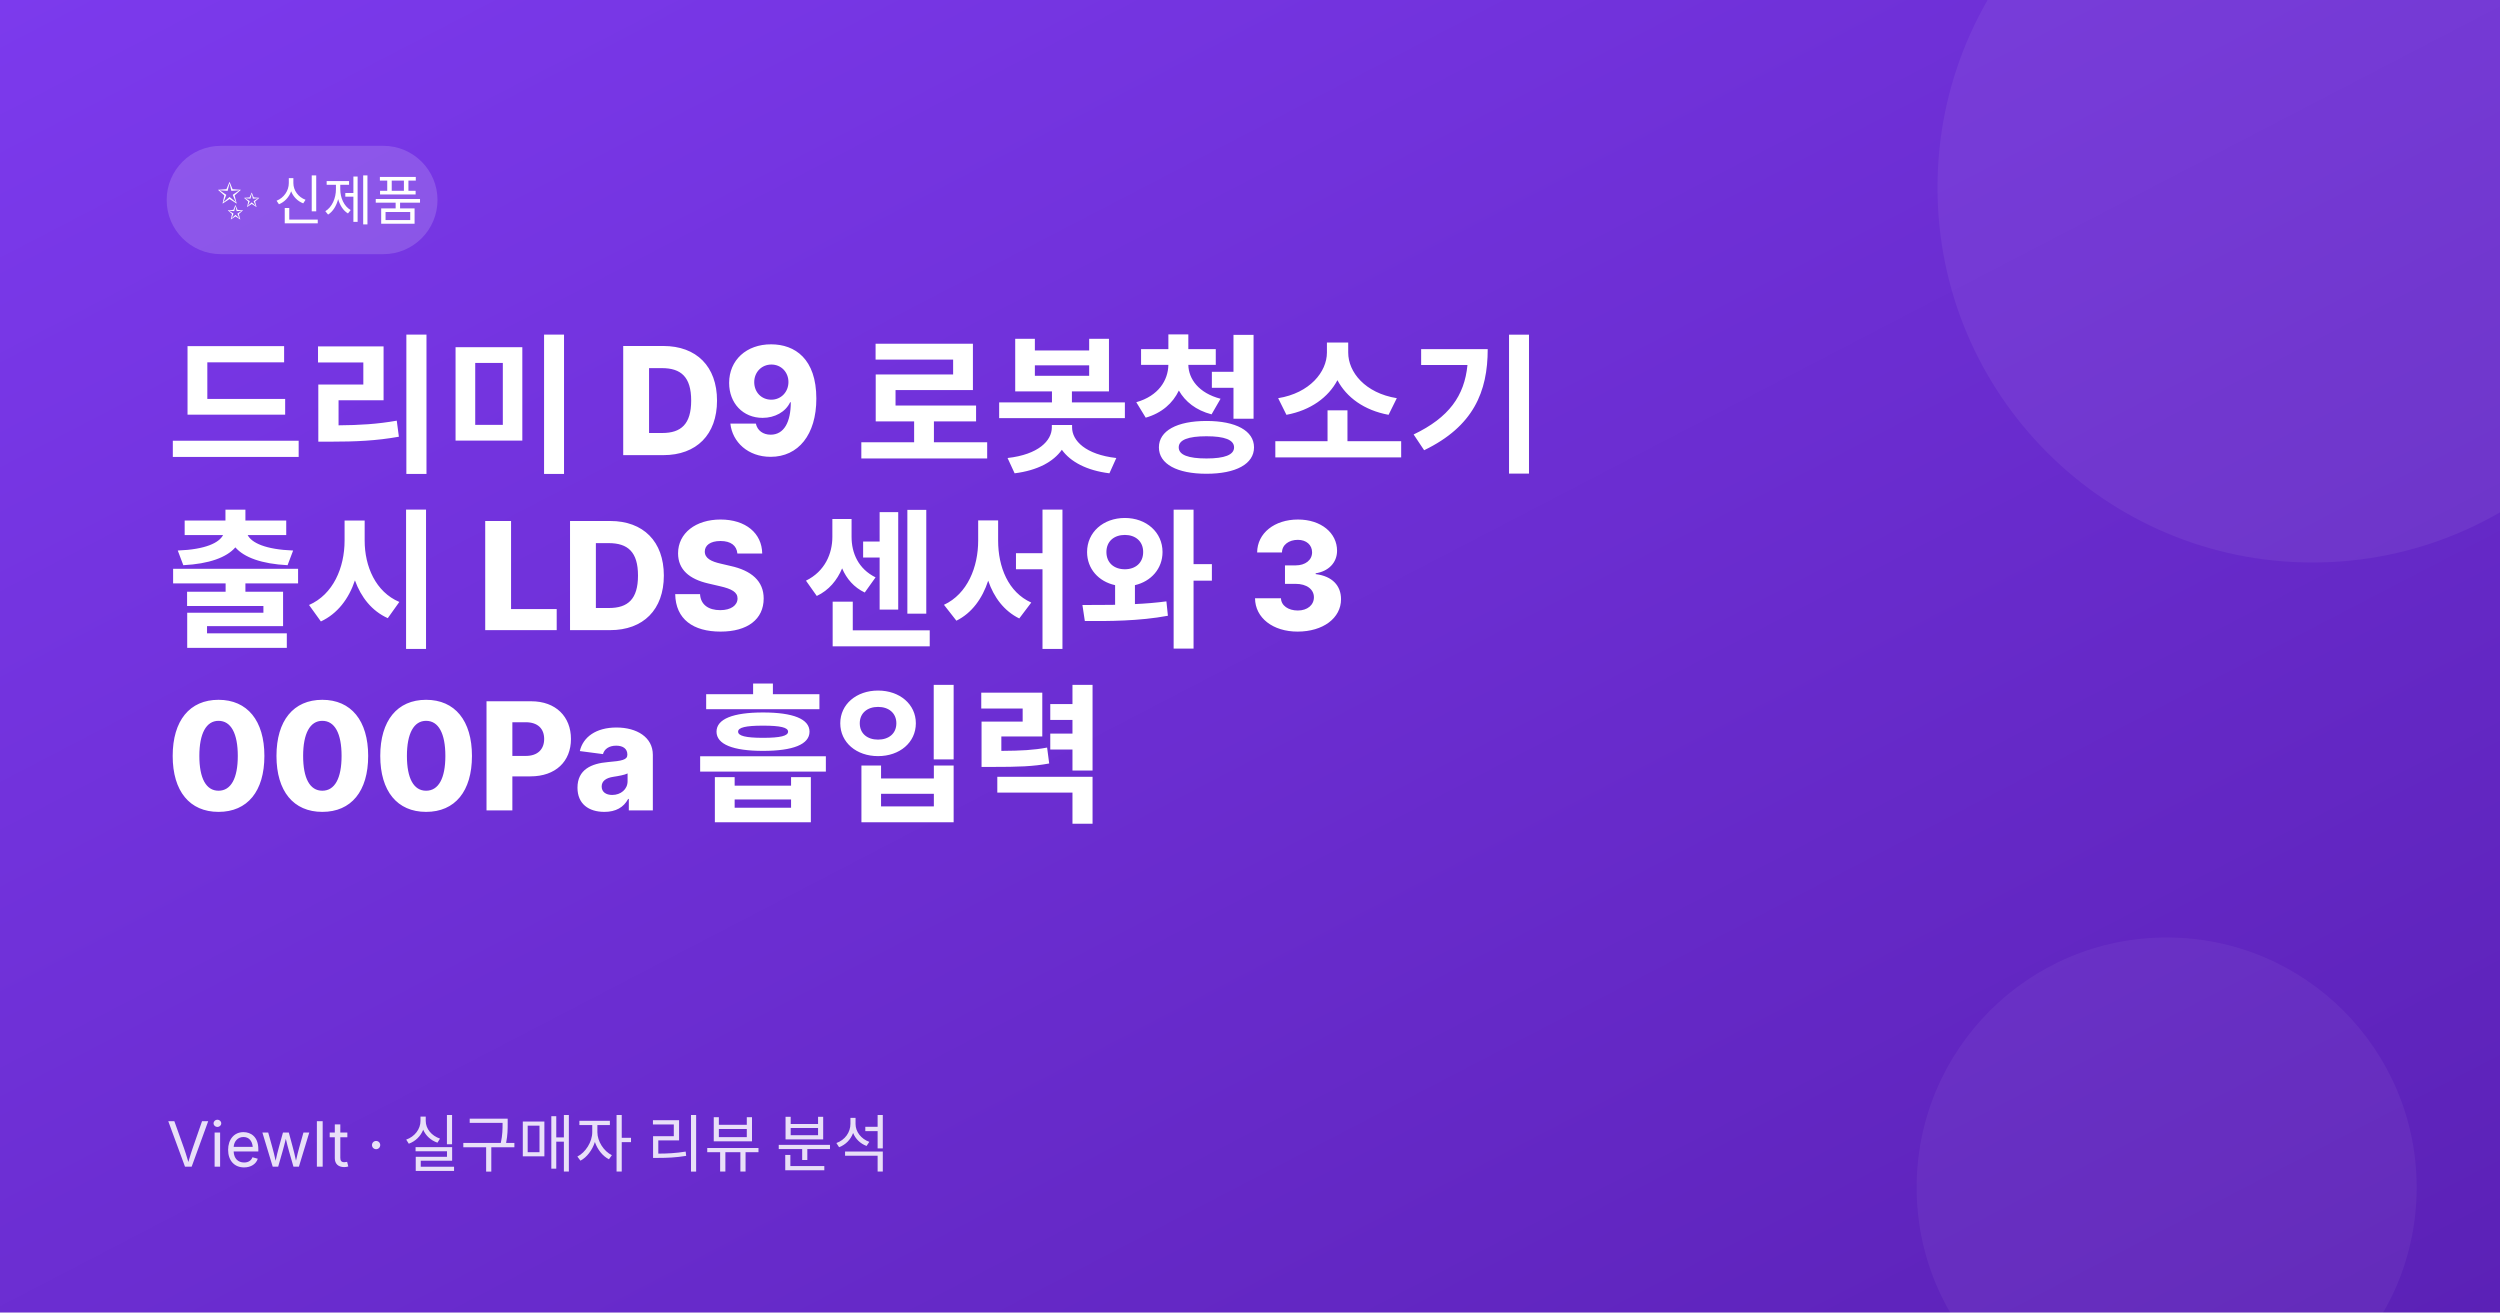
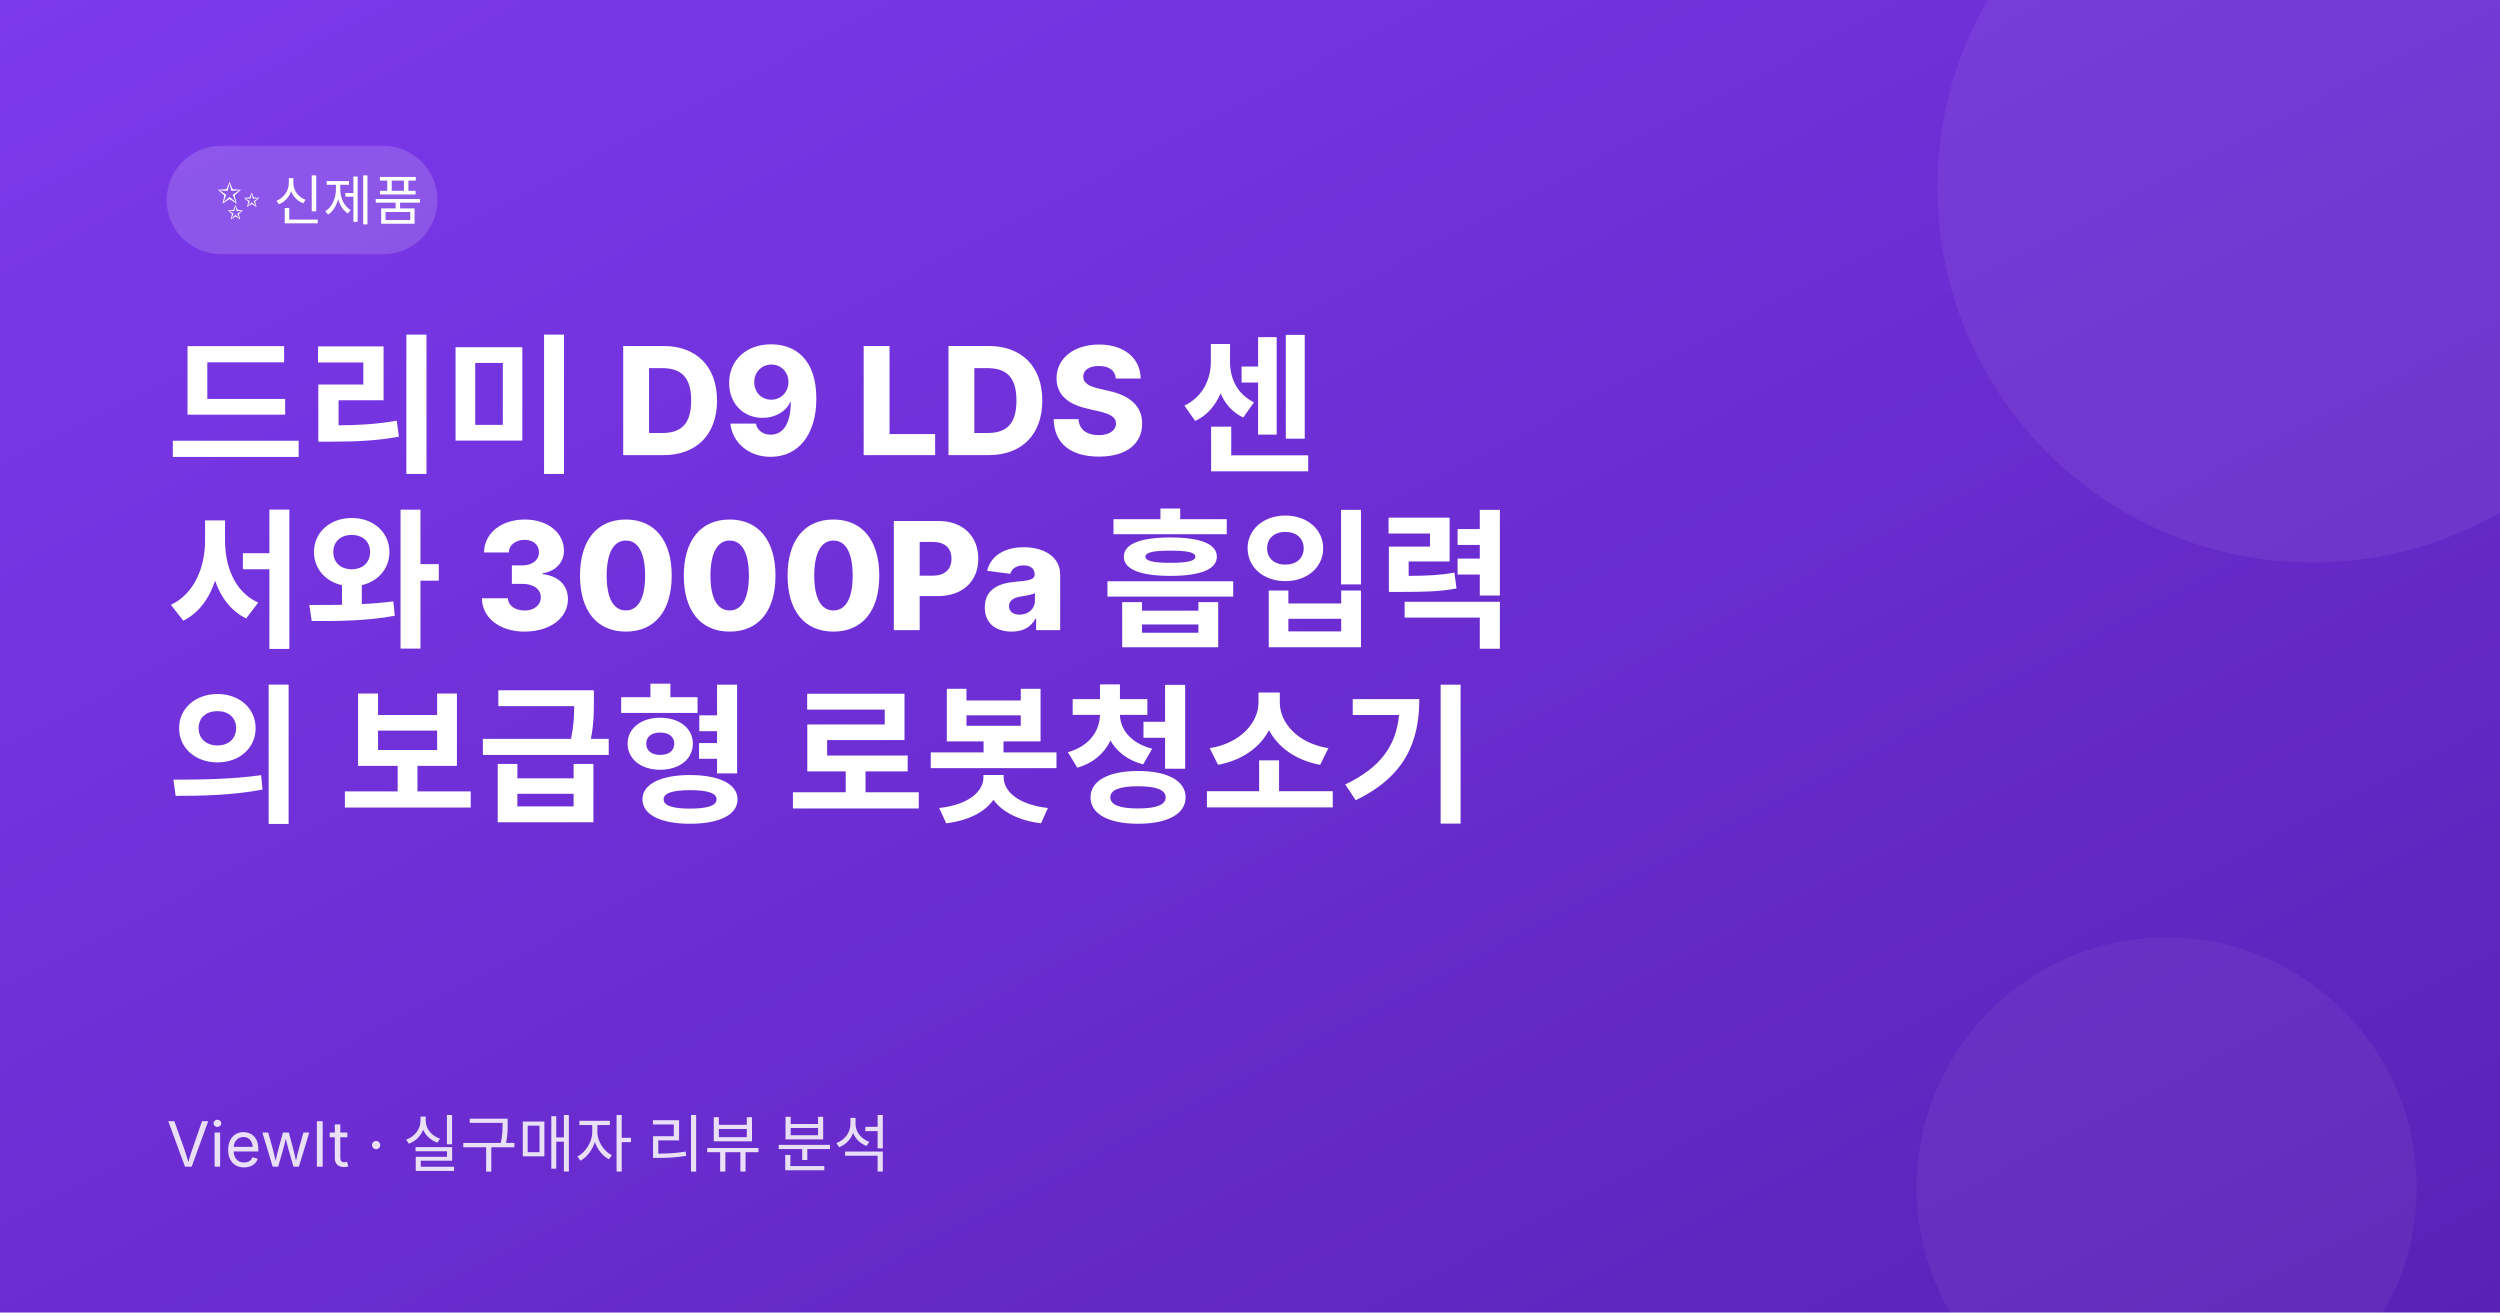
<svg xmlns="http://www.w3.org/2000/svg" viewBox="0 0 1200 630" font-family="Pretendard, -apple-system, sans-serif">
  <defs>
    <linearGradient id="bg" x1="0" y1="0" x2="1" y2="1">
      <stop offset="0" stop-color="#7C3AED" />
      <stop offset="1" stop-color="#5B21B6" />
    </linearGradient>
  </defs>
  <rect width="1200" height="630" fill="url(#bg)" />
  <circle cx="1110" cy="90" r="180" fill="#ffffff" opacity="0.06" />
  <circle cx="1040" cy="570" r="120" fill="#ffffff" opacity="0.05" />
  <rect x="80" y="70" width="130" height="52" rx="26" fill="#ffffff" opacity="0.16" />
  <text x="104" y="105" font-size="26" fill="#fff">✨ 신제품</text>
-   <text x="80" y="221" font-size="72" font-weight="800" fill="#ffffff">드리미 D9 로봇청소기 </text>
-   <text x="80" y="305" font-size="72" font-weight="800" fill="#ffffff">출시  LDS 센서와 3</text>
-   <text x="80" y="389" font-size="72" font-weight="800" fill="#ffffff">000Pa 흡입력</text>
+   <text x="80" y="221" font-size="72" font-weight="800" fill="#ffffff">드리미 D9  LDS 센</text>
+   <text x="80" y="305" font-size="72" font-weight="800" fill="#ffffff">서와 3000Pa 흡입력</text>
+   <text x="80" y="389" font-size="72" font-weight="800" fill="#ffffff">의 보급형 로봇청소기</text>
  <text x="80" y="560" font-size="30" fill="#ffffff" opacity="0.85">ViewIt · 실구매자 리뷰 분석</text>
</svg>
